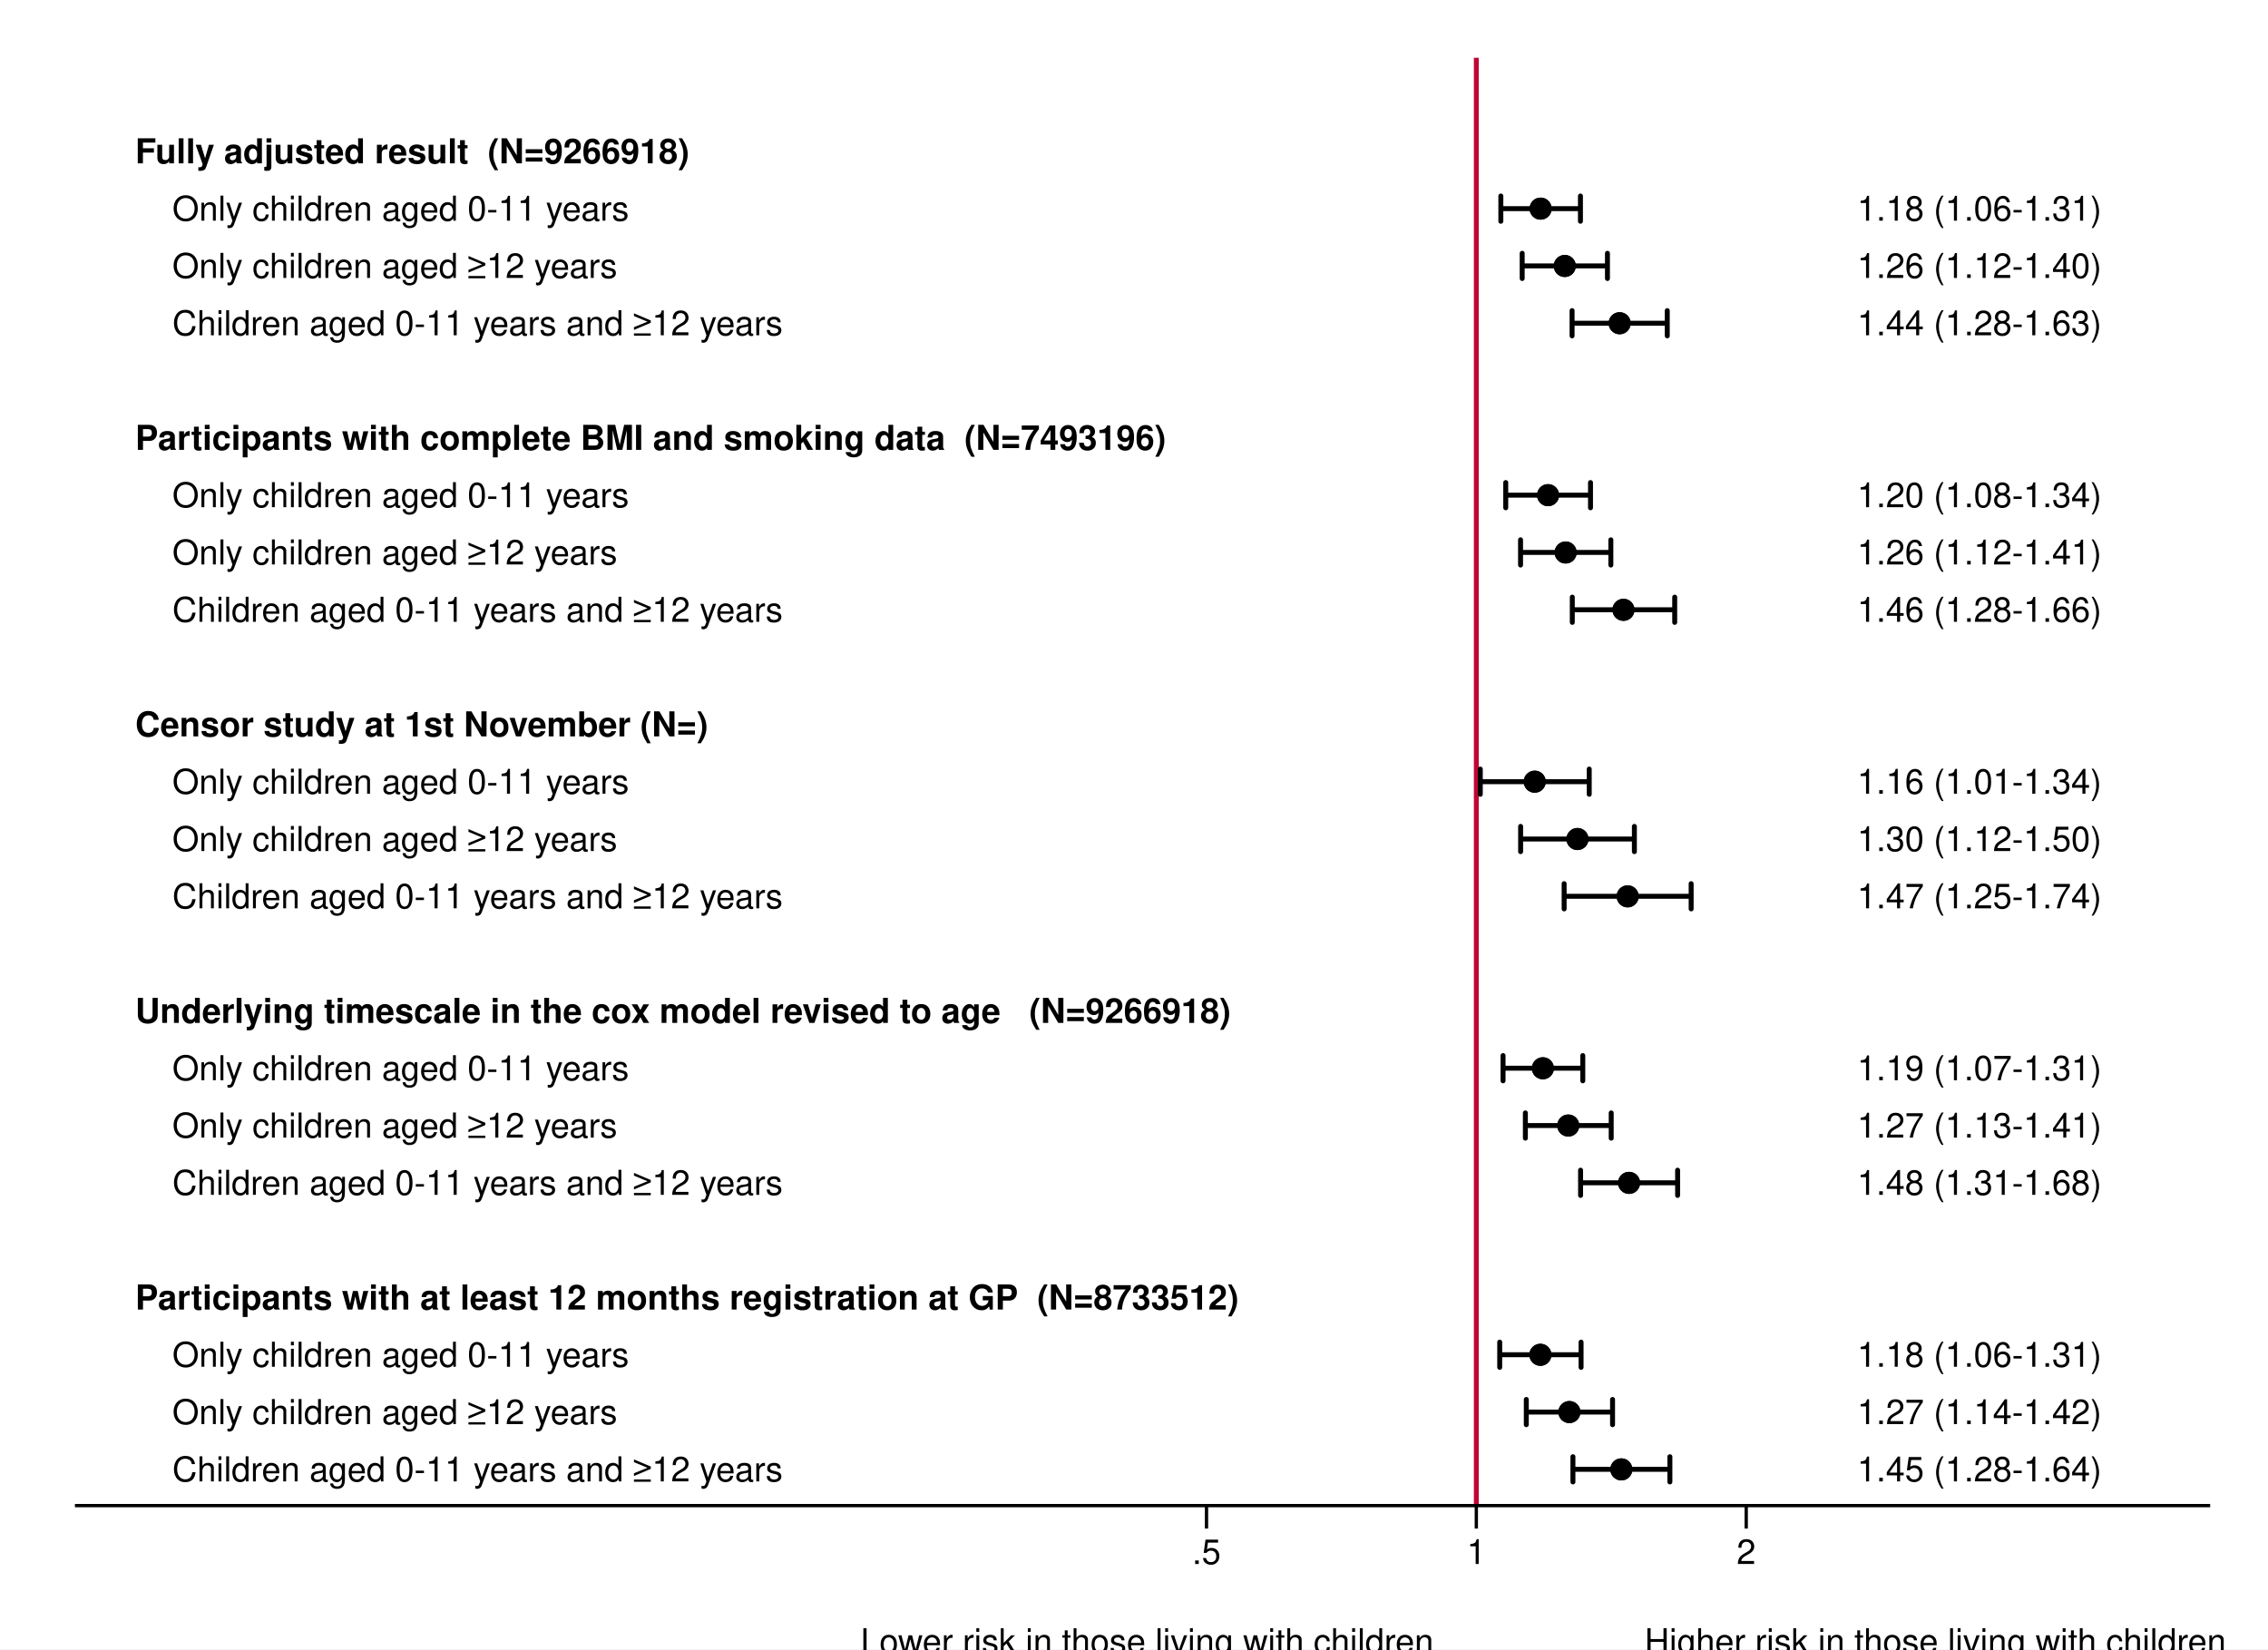
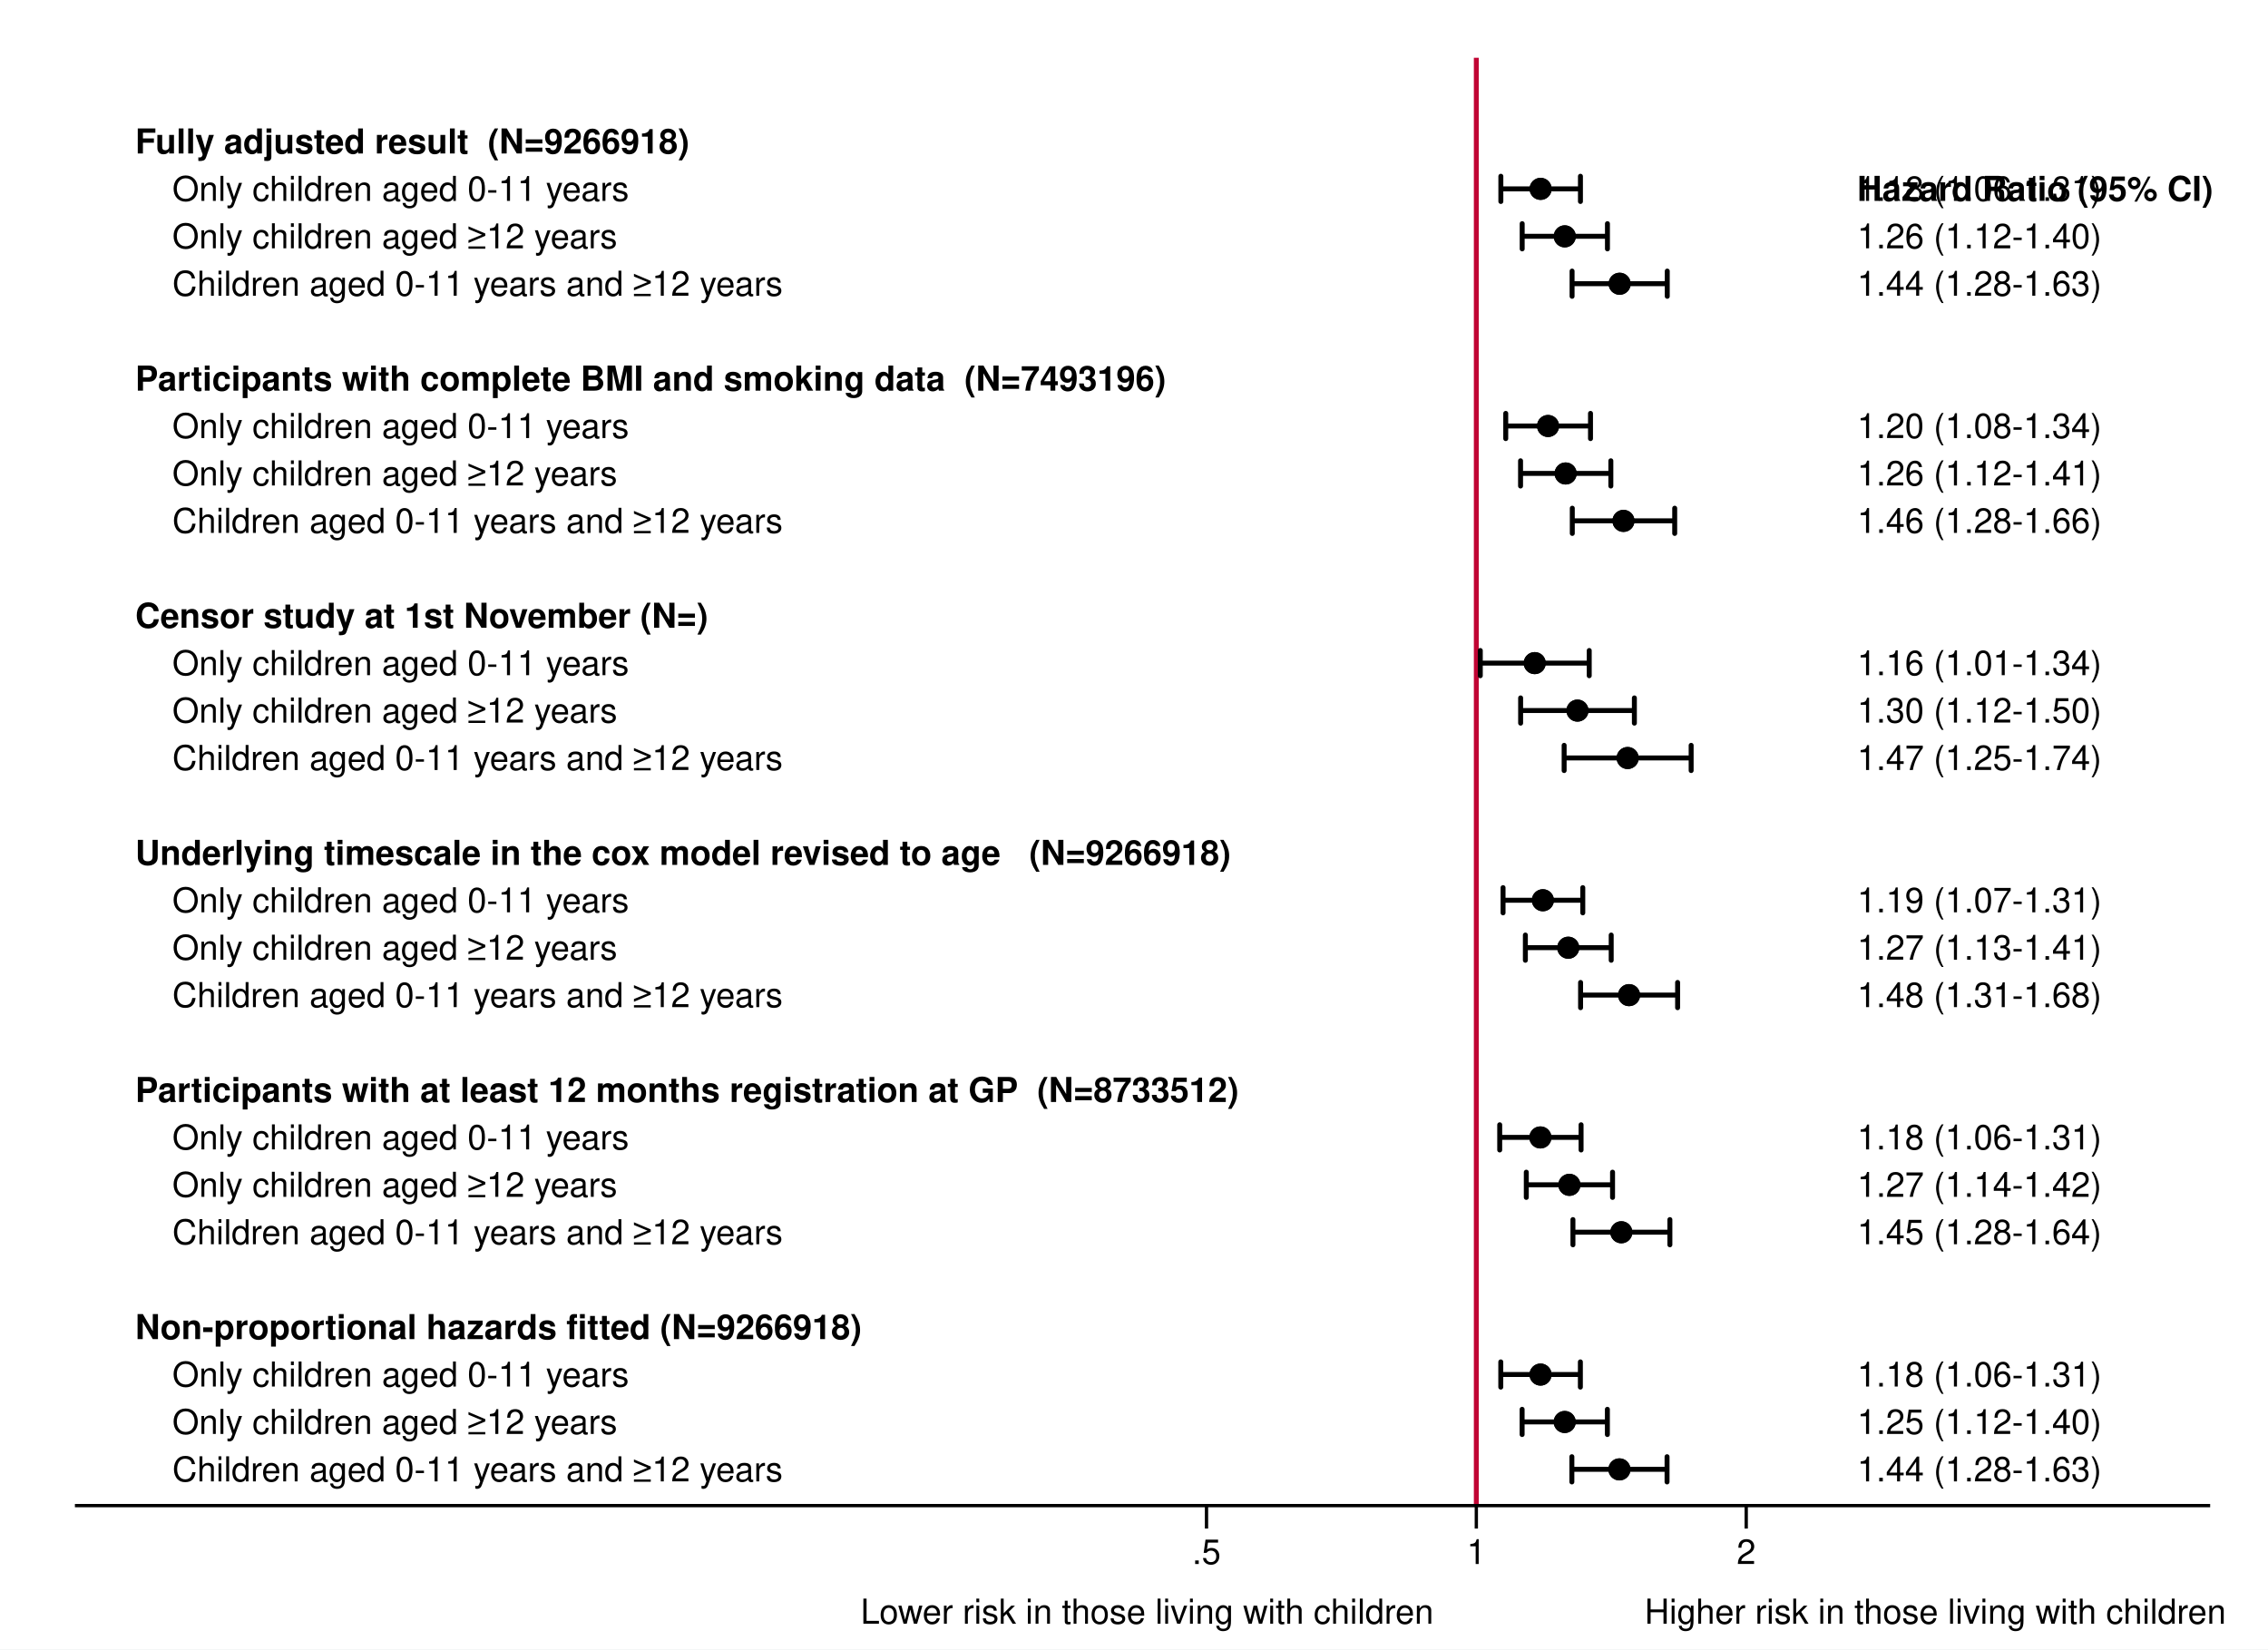
<svg xmlns="http://www.w3.org/2000/svg" version="1.1" width="5.50in" height="4.00in" viewBox="0 0 3960 2880">
  <rect x="0" y="0" width="3960" height="2880" style="fill:#EAF2F3;stroke:none" />
  <rect x="0.00" y="0.00" width="3959.88" height="2880.00" style="fill:#FFFFFF" />
  <rect x="2.88" y="2.88" width="3954.12" height="2874.24" style="fill:none;stroke:#FFFFFF;stroke-width:5.76" />
  <rect x="130.80" y="100.86" width="3728.22" height="2528.29" style="fill:#FFFFFF" />
  <rect x="133.68" y="103.74" width="3722.46" height="2522.53" style="fill:none;stroke:#FFFFFF;stroke-width:5.76" />
  <line x1="2577.71" y1="2629.15" x2="2577.71" y2="100.86" style="stroke:#C10534;stroke-width:8.64" />
-   <circle cx="2830.91" cy="2565.91" r="19.29" style="fill:#000000" />
-   <circle cx="2830.91" cy="2565.91" r="14.97" style="fill:none;stroke:#000000;stroke-width:8.64" />
-   <circle cx="2740.20" cy="2465.80" r="19.29" style="fill:#000000" />
-   <circle cx="2740.20" cy="2465.80" r="14.97" style="fill:none;stroke:#000000;stroke-width:8.64" />
-   <circle cx="2689.58" cy="2365.80" r="19.29" style="fill:#000000" />
-   <circle cx="2689.58" cy="2365.80" r="14.97" style="fill:none;stroke:#000000;stroke-width:8.64" />
-   <circle cx="2844.39" cy="2065.58" r="19.29" style="fill:#000000" />
-   <circle cx="2844.39" cy="2065.58" r="14.97" style="fill:none;stroke:#000000;stroke-width:8.64" />
-   <circle cx="2738.22" cy="1965.46" r="19.29" style="fill:#000000" />
-   <circle cx="2738.22" cy="1965.46" r="14.97" style="fill:none;stroke:#000000;stroke-width:8.64" />
-   <circle cx="2693.91" cy="1865.47" r="19.29" style="fill:#000000" />
-   <circle cx="2693.91" cy="1865.47" r="14.97" style="fill:none;stroke:#000000;stroke-width:8.64" />
-   <circle cx="2841.92" cy="1565.24" r="19.29" style="fill:#000000" />
-   <circle cx="2841.92" cy="1565.24" r="14.97" style="fill:none;stroke:#000000;stroke-width:8.64" />
-   <circle cx="2754.30" cy="1465.12" r="19.29" style="fill:#000000" />
-   <circle cx="2754.30" cy="1465.12" r="14.97" style="fill:none;stroke:#000000;stroke-width:8.64" />
-   <circle cx="2679.68" cy="1365.01" r="19.29" style="fill:#000000" />
-   <circle cx="2679.68" cy="1365.01" r="14.97" style="fill:none;stroke:#000000;stroke-width:8.64" />
-   <circle cx="2834.62" cy="1064.90" r="19.29" style="fill:#000000" />
-   <circle cx="2834.62" cy="1064.90" r="14.97" style="fill:none;stroke:#000000;stroke-width:8.64" />
-   <circle cx="2733.64" cy="964.79" r="19.29" style="fill:#000000" />
-   <circle cx="2733.64" cy="964.79" r="14.97" style="fill:none;stroke:#000000;stroke-width:8.64" />
-   <circle cx="2702.95" cy="864.67" r="19.29" style="fill:#000000" />
-   <circle cx="2702.95" cy="864.67" r="14.97" style="fill:none;stroke:#000000;stroke-width:8.64" />
-   <circle cx="2827.93" cy="564.44" r="19.29" style="fill:#000000" />
-   <circle cx="2827.93" cy="564.44" r="14.97" style="fill:none;stroke:#000000;stroke-width:8.64" />
-   <circle cx="2732.15" cy="464.45" r="19.29" style="fill:#000000" />
-   <circle cx="2732.15" cy="464.45" r="14.97" style="fill:none;stroke:#000000;stroke-width:8.64" />
-   <circle cx="2689.95" cy="364.33" r="19.29" style="fill:#000000" />
-   <circle cx="2689.95" cy="364.33" r="14.97" style="fill:none;stroke:#000000;stroke-width:8.64" />
-   <line x1="2746.38" y1="2565.79" x2="2915.67" y2="2565.79" style="stroke:#000000;stroke-width:8.64" />
-   <line x1="2915.67" y1="2587.82" x2="2915.67" y2="2543.76" stroke-linecap="round" style="stroke:#000000;stroke-width:8.64" />
-   <line x1="2746.38" y1="2587.82" x2="2746.38" y2="2543.76" stroke-linecap="round" style="stroke:#000000;stroke-width:8.64" />
-   <line x1="2664.96" y1="2465.80" x2="2815.56" y2="2465.80" style="stroke:#000000;stroke-width:8.64" />
-   <line x1="2815.56" y1="2487.82" x2="2815.56" y2="2443.77" stroke-linecap="round" style="stroke:#000000;stroke-width:8.64" />
-   <line x1="2664.96" y1="2487.82" x2="2664.96" y2="2443.77" stroke-linecap="round" style="stroke:#000000;stroke-width:8.64" />
-   <line x1="2618.55" y1="2365.68" x2="2760.61" y2="2365.68" style="stroke:#000000;stroke-width:8.64" />
-   <line x1="2760.61" y1="2387.71" x2="2760.61" y2="2343.65" stroke-linecap="round" style="stroke:#000000;stroke-width:8.64" />
-   <line x1="2618.55" y1="2387.71" x2="2618.55" y2="2343.65" stroke-linecap="round" style="stroke:#000000;stroke-width:8.64" />
-   <line x1="2759.75" y1="2065.45" x2="2929.16" y2="2065.45" style="stroke:#000000;stroke-width:8.64" />
-   <line x1="2929.16" y1="2087.48" x2="2929.16" y2="2043.42" stroke-linecap="round" style="stroke:#000000;stroke-width:8.64" />
-   <line x1="2759.75" y1="2087.48" x2="2759.75" y2="2043.42" stroke-linecap="round" style="stroke:#000000;stroke-width:8.64" />
-   <line x1="2663.35" y1="1965.46" x2="2813.21" y2="1965.46" style="stroke:#000000;stroke-width:8.64" />
-   <line x1="2813.21" y1="1987.49" x2="2813.21" y2="1943.43" stroke-linecap="round" style="stroke:#000000;stroke-width:8.64" />
-   <line x1="2663.35" y1="1987.49" x2="2663.35" y2="1943.43" stroke-linecap="round" style="stroke:#000000;stroke-width:8.64" />
-   <line x1="2624.37" y1="1865.34" x2="2763.59" y2="1865.34" style="stroke:#000000;stroke-width:8.64" />
-   <line x1="2763.59" y1="1887.37" x2="2763.59" y2="1843.31" stroke-linecap="round" style="stroke:#000000;stroke-width:8.64" />
-   <line x1="2624.37" y1="1887.37" x2="2624.37" y2="1843.31" stroke-linecap="round" style="stroke:#000000;stroke-width:8.64" />
-   <line x1="2731.04" y1="1565.12" x2="2952.80" y2="1565.12" style="stroke:#000000;stroke-width:8.64" />
-   <line x1="2952.80" y1="1587.14" x2="2952.80" y2="1543.09" stroke-linecap="round" style="stroke:#000000;stroke-width:8.64" />
-   <line x1="2731.04" y1="1587.14" x2="2731.04" y2="1543.09" stroke-linecap="round" style="stroke:#000000;stroke-width:8.64" />
-   <line x1="2655.06" y1="1465.12" x2="2853.68" y2="1465.12" style="stroke:#000000;stroke-width:8.64" />
-   <line x1="2853.68" y1="1487.15" x2="2853.68" y2="1443.09" stroke-linecap="round" style="stroke:#000000;stroke-width:8.64" />
-   <line x1="2655.06" y1="1487.15" x2="2655.06" y2="1443.09" stroke-linecap="round" style="stroke:#000000;stroke-width:8.64" />
-   <line x1="2584.64" y1="1365.01" x2="2774.85" y2="1365.01" style="stroke:#000000;stroke-width:8.64" />
-   <line x1="2774.85" y1="1387.03" x2="2774.85" y2="1342.98" stroke-linecap="round" style="stroke:#000000;stroke-width:8.64" />
-   <line x1="2584.64" y1="1387.03" x2="2584.64" y2="1342.98" stroke-linecap="round" style="stroke:#000000;stroke-width:8.64" />
-   <line x1="2745.27" y1="1064.78" x2="2924.09" y2="1064.78" style="stroke:#000000;stroke-width:8.64" />
-   <line x1="2924.09" y1="1086.81" x2="2924.09" y2="1042.75" stroke-linecap="round" style="stroke:#000000;stroke-width:8.64" />
-   <line x1="2745.27" y1="1086.81" x2="2745.27" y2="1042.75" stroke-linecap="round" style="stroke:#000000;stroke-width:8.64" />
-   <line x1="2654.93" y1="964.66" x2="2812.59" y2="964.66" style="stroke:#000000;stroke-width:8.64" />
-   <line x1="2812.59" y1="986.69" x2="2812.59" y2="942.63" stroke-linecap="round" style="stroke:#000000;stroke-width:8.64" />
-   <line x1="2654.93" y1="986.69" x2="2654.93" y2="942.63" stroke-linecap="round" style="stroke:#000000;stroke-width:8.64" />
-   <line x1="2629.07" y1="864.67" x2="2777.07" y2="864.67" style="stroke:#000000;stroke-width:8.64" />
-   <line x1="2777.07" y1="886.70" x2="2777.07" y2="842.64" stroke-linecap="round" style="stroke:#000000;stroke-width:8.64" />
-   <line x1="2629.07" y1="886.70" x2="2629.07" y2="842.64" stroke-linecap="round" style="stroke:#000000;stroke-width:8.64" />
-   <line x1="2744.90" y1="564.44" x2="2911.09" y2="564.44" style="stroke:#000000;stroke-width:8.64" />
-   <line x1="2911.09" y1="586.47" x2="2911.09" y2="542.41" stroke-linecap="round" style="stroke:#000000;stroke-width:8.64" />
-   <line x1="2744.90" y1="586.47" x2="2744.90" y2="542.41" stroke-linecap="round" style="stroke:#000000;stroke-width:8.64" />
-   <line x1="2657.78" y1="464.32" x2="2806.65" y2="464.32" style="stroke:#000000;stroke-width:8.64" />
-   <line x1="2806.65" y1="486.35" x2="2806.65" y2="442.30" stroke-linecap="round" style="stroke:#000000;stroke-width:8.64" />
-   <line x1="2657.78" y1="486.35" x2="2657.78" y2="442.30" stroke-linecap="round" style="stroke:#000000;stroke-width:8.64" />
-   <line x1="2620.53" y1="364.33" x2="2759.50" y2="364.33" style="stroke:#000000;stroke-width:8.64" />
-   <line x1="2759.50" y1="386.36" x2="2759.50" y2="342.30" stroke-linecap="round" style="stroke:#000000;stroke-width:8.64" />
-   <line x1="2620.53" y1="386.36" x2="2620.53" y2="342.30" stroke-linecap="round" style="stroke:#000000;stroke-width:8.64" />
+   <circle cx="2827.56" cy="2565.91" r="19.29" style="fill:#000000" />
+   <circle cx="2827.56" cy="2565.91" r="14.97" style="fill:none;stroke:#000000;stroke-width:8.64" />
+   <circle cx="2732.03" cy="2483.12" r="19.29" style="fill:#000000" />
+   <circle cx="2732.03" cy="2483.12" r="14.97" style="fill:none;stroke:#000000;stroke-width:8.64" />
+   <circle cx="2689.83" cy="2400.33" r="19.29" style="fill:#000000" />
+   <circle cx="2689.83" cy="2400.33" r="14.97" style="fill:none;stroke:#000000;stroke-width:8.64" />
+   <circle cx="2830.91" cy="2151.83" r="19.29" style="fill:#000000" />
+   <circle cx="2830.91" cy="2151.83" r="14.97" style="fill:none;stroke:#000000;stroke-width:8.64" />
+   <circle cx="2740.20" cy="2069.04" r="19.29" style="fill:#000000" />
+   <circle cx="2740.20" cy="2069.04" r="14.97" style="fill:none;stroke:#000000;stroke-width:8.64" />
+   <circle cx="2689.58" cy="1986.25" r="19.29" style="fill:#000000" />
+   <circle cx="2689.58" cy="1986.25" r="14.97" style="fill:none;stroke:#000000;stroke-width:8.64" />
+   <circle cx="2844.39" cy="1737.75" r="19.29" style="fill:#000000" />
+   <circle cx="2844.39" cy="1737.75" r="14.97" style="fill:none;stroke:#000000;stroke-width:8.64" />
+   <circle cx="2738.22" cy="1654.96" r="19.29" style="fill:#000000" />
+   <circle cx="2738.22" cy="1654.96" r="14.97" style="fill:none;stroke:#000000;stroke-width:8.64" />
+   <circle cx="2693.91" cy="1572.05" r="19.29" style="fill:#000000" />
+   <circle cx="2693.91" cy="1572.05" r="14.97" style="fill:none;stroke:#000000;stroke-width:8.64" />
+   <circle cx="2841.92" cy="1323.67" r="19.29" style="fill:#000000" />
+   <circle cx="2841.92" cy="1323.67" r="14.97" style="fill:none;stroke:#000000;stroke-width:8.64" />
+   <circle cx="2754.30" cy="1240.88" r="19.29" style="fill:#000000" />
+   <circle cx="2754.30" cy="1240.88" r="14.97" style="fill:none;stroke:#000000;stroke-width:8.64" />
+   <circle cx="2679.68" cy="1157.96" r="19.29" style="fill:#000000" />
+   <circle cx="2679.68" cy="1157.96" r="14.97" style="fill:none;stroke:#000000;stroke-width:8.64" />
+   <circle cx="2834.62" cy="909.59" r="19.29" style="fill:#000000" />
+   <circle cx="2834.62" cy="909.59" r="14.97" style="fill:none;stroke:#000000;stroke-width:8.64" />
+   <circle cx="2733.64" cy="826.80" r="19.29" style="fill:#000000" />
+   <circle cx="2733.64" cy="826.80" r="14.97" style="fill:none;stroke:#000000;stroke-width:8.64" />
+   <circle cx="2702.95" cy="743.88" r="19.29" style="fill:#000000" />
+   <circle cx="2702.95" cy="743.88" r="14.97" style="fill:none;stroke:#000000;stroke-width:8.64" />
+   <circle cx="2827.93" cy="495.51" r="19.29" style="fill:#000000" />
+   <circle cx="2827.93" cy="495.51" r="14.97" style="fill:none;stroke:#000000;stroke-width:8.64" />
+   <circle cx="2732.15" cy="412.72" r="19.29" style="fill:#000000" />
+   <circle cx="2732.15" cy="412.72" r="14.97" style="fill:none;stroke:#000000;stroke-width:8.64" />
+   <circle cx="2689.95" cy="329.80" r="19.29" style="fill:#000000" />
+   <circle cx="2689.95" cy="329.80" r="14.97" style="fill:none;stroke:#000000;stroke-width:8.64" />
+   <line x1="2744.53" y1="2565.79" x2="2910.72" y2="2565.79" style="stroke:#000000;stroke-width:8.64" />
+   <line x1="2910.72" y1="2587.82" x2="2910.72" y2="2543.76" stroke-linecap="round" style="stroke:#000000;stroke-width:8.64" />
+   <line x1="2744.53" y1="2587.82" x2="2744.53" y2="2543.76" stroke-linecap="round" style="stroke:#000000;stroke-width:8.64" />
+   <line x1="2657.66" y1="2483.00" x2="2806.53" y2="2483.00" style="stroke:#000000;stroke-width:8.64" />
+   <line x1="2806.53" y1="2505.03" x2="2806.53" y2="2460.97" stroke-linecap="round" style="stroke:#000000;stroke-width:8.64" />
+   <line x1="2657.66" y1="2505.03" x2="2657.66" y2="2460.97" stroke-linecap="round" style="stroke:#000000;stroke-width:8.64" />
+   <line x1="2620.41" y1="2400.21" x2="2759.38" y2="2400.21" style="stroke:#000000;stroke-width:8.64" />
+   <line x1="2759.38" y1="2422.23" x2="2759.38" y2="2378.18" stroke-linecap="round" style="stroke:#000000;stroke-width:8.64" />
+   <line x1="2620.41" y1="2422.23" x2="2620.41" y2="2378.18" stroke-linecap="round" style="stroke:#000000;stroke-width:8.64" />
+   <line x1="2746.38" y1="2151.71" x2="2915.67" y2="2151.71" style="stroke:#000000;stroke-width:8.64" />
+   <line x1="2915.67" y1="2173.74" x2="2915.67" y2="2129.68" stroke-linecap="round" style="stroke:#000000;stroke-width:8.64" />
+   <line x1="2746.38" y1="2173.74" x2="2746.38" y2="2129.68" stroke-linecap="round" style="stroke:#000000;stroke-width:8.64" />
+   <line x1="2664.96" y1="2068.92" x2="2815.56" y2="2068.92" style="stroke:#000000;stroke-width:8.64" />
+   <line x1="2815.56" y1="2090.95" x2="2815.56" y2="2046.89" stroke-linecap="round" style="stroke:#000000;stroke-width:8.64" />
+   <line x1="2664.96" y1="2090.95" x2="2664.96" y2="2046.89" stroke-linecap="round" style="stroke:#000000;stroke-width:8.64" />
+   <line x1="2618.55" y1="1986.13" x2="2760.61" y2="1986.13" style="stroke:#000000;stroke-width:8.64" />
+   <line x1="2760.61" y1="2008.15" x2="2760.61" y2="1964.10" stroke-linecap="round" style="stroke:#000000;stroke-width:8.64" />
+   <line x1="2618.55" y1="2008.15" x2="2618.55" y2="1964.10" stroke-linecap="round" style="stroke:#000000;stroke-width:8.64" />
+   <line x1="2759.75" y1="1737.63" x2="2929.16" y2="1737.63" style="stroke:#000000;stroke-width:8.64" />
+   <line x1="2929.16" y1="1759.66" x2="2929.16" y2="1715.60" stroke-linecap="round" style="stroke:#000000;stroke-width:8.64" />
+   <line x1="2759.75" y1="1759.66" x2="2759.75" y2="1715.60" stroke-linecap="round" style="stroke:#000000;stroke-width:8.64" />
+   <line x1="2663.35" y1="1654.84" x2="2813.21" y2="1654.84" style="stroke:#000000;stroke-width:8.64" />
+   <line x1="2813.21" y1="1676.86" x2="2813.21" y2="1632.81" stroke-linecap="round" style="stroke:#000000;stroke-width:8.64" />
+   <line x1="2663.35" y1="1676.86" x2="2663.35" y2="1632.81" stroke-linecap="round" style="stroke:#000000;stroke-width:8.64" />
+   <line x1="2624.37" y1="1572.05" x2="2763.59" y2="1572.05" style="stroke:#000000;stroke-width:8.64" />
+   <line x1="2763.59" y1="1594.07" x2="2763.59" y2="1550.02" stroke-linecap="round" style="stroke:#000000;stroke-width:8.64" />
+   <line x1="2624.37" y1="1594.07" x2="2624.37" y2="1550.02" stroke-linecap="round" style="stroke:#000000;stroke-width:8.64" />
+   <line x1="2731.04" y1="1323.55" x2="2952.80" y2="1323.55" style="stroke:#000000;stroke-width:8.64" />
+   <line x1="2952.80" y1="1345.58" x2="2952.80" y2="1301.52" stroke-linecap="round" style="stroke:#000000;stroke-width:8.64" />
+   <line x1="2731.04" y1="1345.58" x2="2731.04" y2="1301.52" stroke-linecap="round" style="stroke:#000000;stroke-width:8.64" />
+   <line x1="2655.06" y1="1240.76" x2="2853.68" y2="1240.76" style="stroke:#000000;stroke-width:8.64" />
+   <line x1="2853.68" y1="1262.78" x2="2853.68" y2="1218.73" stroke-linecap="round" style="stroke:#000000;stroke-width:8.64" />
+   <line x1="2655.06" y1="1262.78" x2="2655.06" y2="1218.73" stroke-linecap="round" style="stroke:#000000;stroke-width:8.64" />
+   <line x1="2584.64" y1="1157.96" x2="2774.85" y2="1157.96" style="stroke:#000000;stroke-width:8.64" />
+   <line x1="2774.85" y1="1179.99" x2="2774.85" y2="1135.94" stroke-linecap="round" style="stroke:#000000;stroke-width:8.64" />
+   <line x1="2584.64" y1="1179.99" x2="2584.64" y2="1135.94" stroke-linecap="round" style="stroke:#000000;stroke-width:8.64" />
+   <line x1="2745.27" y1="909.47" x2="2924.09" y2="909.47" style="stroke:#000000;stroke-width:8.64" />
+   <line x1="2924.09" y1="931.50" x2="2924.09" y2="887.44" stroke-linecap="round" style="stroke:#000000;stroke-width:8.64" />
+   <line x1="2745.27" y1="931.50" x2="2745.27" y2="887.44" stroke-linecap="round" style="stroke:#000000;stroke-width:8.64" />
+   <line x1="2654.93" y1="826.68" x2="2812.59" y2="826.68" style="stroke:#000000;stroke-width:8.64" />
+   <line x1="2812.59" y1="848.70" x2="2812.59" y2="804.65" stroke-linecap="round" style="stroke:#000000;stroke-width:8.64" />
+   <line x1="2654.93" y1="848.70" x2="2654.93" y2="804.65" stroke-linecap="round" style="stroke:#000000;stroke-width:8.64" />
+   <line x1="2629.07" y1="743.88" x2="2777.07" y2="743.88" style="stroke:#000000;stroke-width:8.64" />
+   <line x1="2777.07" y1="765.91" x2="2777.07" y2="721.86" stroke-linecap="round" style="stroke:#000000;stroke-width:8.64" />
+   <line x1="2629.07" y1="765.91" x2="2629.07" y2="721.86" stroke-linecap="round" style="stroke:#000000;stroke-width:8.64" />
+   <line x1="2744.90" y1="495.39" x2="2911.09" y2="495.39" style="stroke:#000000;stroke-width:8.64" />
+   <line x1="2911.09" y1="517.41" x2="2911.09" y2="473.36" stroke-linecap="round" style="stroke:#000000;stroke-width:8.64" />
+   <line x1="2744.90" y1="517.41" x2="2744.90" y2="473.36" stroke-linecap="round" style="stroke:#000000;stroke-width:8.64" />
+   <line x1="2657.78" y1="412.60" x2="2806.65" y2="412.60" style="stroke:#000000;stroke-width:8.64" />
+   <line x1="2806.65" y1="434.62" x2="2806.65" y2="390.57" stroke-linecap="round" style="stroke:#000000;stroke-width:8.64" />
+   <line x1="2657.78" y1="434.62" x2="2657.78" y2="390.57" stroke-linecap="round" style="stroke:#000000;stroke-width:8.64" />
+   <line x1="2620.53" y1="329.80" x2="2759.50" y2="329.80" style="stroke:#000000;stroke-width:8.64" />
+   <line x1="2759.50" y1="351.83" x2="2759.50" y2="307.78" stroke-linecap="round" style="stroke:#000000;stroke-width:8.64" />
+   <line x1="2620.53" y1="351.83" x2="2620.53" y2="307.78" stroke-linecap="round" style="stroke:#000000;stroke-width:8.64" />
  <text x="236.12" y="2586.83" style="font-family:'Helvetica';font-size:60.02px;fill:#000000" />
-   <text x="236.12" y="2486.83" style="font-family:'Helvetica';font-size:60.02px;fill:#000000" />
-   <text x="236.12" y="2386.72" style="font-family:'Helvetica';font-size:60.02px;fill:#000000" />
-   <text x="236.12" y="2286.72" style="font-family:'Helvetica';font-weight:bold;font-size:60.02px;fill:#000000">Participants with at least 12 months registration at GP  (N=8733512)</text>
-   <text x="236.12" y="2186.61" style="font-family:'Helvetica';font-size:60.02px;fill:#000000" />
-   <text x="236.12" y="2086.49" style="font-family:'Helvetica';font-size:60.02px;fill:#000000" />
-   <text x="236.12" y="1986.50" style="font-family:'Helvetica';font-size:60.02px;fill:#000000" />
-   <text x="236.12" y="1886.38" style="font-family:'Helvetica';font-size:60.02px;fill:#000000" />
-   <text x="236.12" y="1786.26" style="font-family:'Helvetica';font-weight:bold;font-size:60.02px;fill:#000000">Underlying timescale in the cox model revised to age   (N=9266918)</text>
-   <text x="236.12" y="1686.27" style="font-family:'Helvetica';font-size:60.02px;fill:#000000" />
-   <text x="236.12" y="1586.15" style="font-family:'Helvetica';font-size:60.02px;fill:#000000" />
-   <text x="236.12" y="1486.16" style="font-family:'Helvetica';font-size:60.02px;fill:#000000" />
-   <text x="236.12" y="1386.04" style="font-family:'Helvetica';font-size:60.02px;fill:#000000" />
-   <text x="236.12" y="1285.93" style="font-family:'Helvetica';font-weight:bold;font-size:60.02px;fill:#000000">Censor study at 1st November (N=)</text>
-   <text x="236.12" y="1185.93" style="font-family:'Helvetica';font-size:60.02px;fill:#000000" />
-   <text x="236.12" y="1085.82" style="font-family:'Helvetica';font-size:60.02px;fill:#000000" />
-   <text x="236.12" y="985.70" style="font-family:'Helvetica';font-size:60.02px;fill:#000000" />
-   <text x="236.12" y="885.71" style="font-family:'Helvetica';font-size:60.02px;fill:#000000" />
-   <text x="236.12" y="785.59" style="font-family:'Helvetica';font-weight:bold;font-size:60.02px;fill:#000000">Participants with complete BMI and smoking data  (N=7493196)</text>
-   <text x="236.12" y="685.60" style="font-family:'Helvetica';font-size:60.02px;fill:#000000" />
-   <text x="236.12" y="585.48" style="font-family:'Helvetica';font-size:60.02px;fill:#000000" />
-   <text x="236.12" y="485.36" style="font-family:'Helvetica';font-size:60.02px;fill:#000000" />
-   <text x="236.12" y="385.37" style="font-family:'Helvetica';font-size:60.02px;fill:#000000" />
-   <text x="236.12" y="285.25" style="font-family:'Helvetica';font-weight:bold;font-size:60.02px;fill:#000000">Fully adjusted result  (N=9266918)</text>
+   <text x="236.12" y="2504.04" style="font-family:'Helvetica';font-size:60.02px;fill:#000000" />
+   <text x="236.12" y="2421.24" style="font-family:'Helvetica';font-size:60.02px;fill:#000000" />
+   <text x="236.12" y="2338.45" style="font-family:'Helvetica';font-weight:bold;font-size:60.02px;fill:#000000">Non-proportional hazards fitted (N=9266918)</text>
+   <text x="236.12" y="2255.66" style="font-family:'Helvetica';font-size:60.02px;fill:#000000" />
+   <text x="236.12" y="2172.75" style="font-family:'Helvetica';font-size:60.02px;fill:#000000" />
+   <text x="236.12" y="2089.96" style="font-family:'Helvetica';font-size:60.02px;fill:#000000" />
+   <text x="236.12" y="2007.16" style="font-family:'Helvetica';font-size:60.02px;fill:#000000" />
+   <text x="236.12" y="1924.37" style="font-family:'Helvetica';font-weight:bold;font-size:60.02px;fill:#000000">Participants with at least 12 months registration at GP  (N=8733512)</text>
+   <text x="236.12" y="1841.58" style="font-family:'Helvetica';font-size:60.02px;fill:#000000" />
+   <text x="236.12" y="1758.67" style="font-family:'Helvetica';font-size:60.02px;fill:#000000" />
+   <text x="236.12" y="1675.87" style="font-family:'Helvetica';font-size:60.02px;fill:#000000" />
+   <text x="236.12" y="1593.08" style="font-family:'Helvetica';font-size:60.02px;fill:#000000" />
+   <text x="236.12" y="1510.29" style="font-family:'Helvetica';font-weight:bold;font-size:60.02px;fill:#000000">Underlying timescale in the cox model revised to age   (N=9266918)</text>
+   <text x="236.12" y="1427.50" style="font-family:'Helvetica';font-size:60.02px;fill:#000000" />
+   <text x="236.12" y="1344.59" style="font-family:'Helvetica';font-size:60.02px;fill:#000000" />
+   <text x="236.12" y="1261.79" style="font-family:'Helvetica';font-size:60.02px;fill:#000000" />
+   <text x="236.12" y="1179.00" style="font-family:'Helvetica';font-size:60.02px;fill:#000000" />
+   <text x="236.12" y="1096.21" style="font-family:'Helvetica';font-weight:bold;font-size:60.02px;fill:#000000">Censor study at 1st November (N=)</text>
+   <text x="236.12" y="1013.42" style="font-family:'Helvetica';font-size:60.02px;fill:#000000" />
+   <text x="236.12" y="930.51" style="font-family:'Helvetica';font-size:60.02px;fill:#000000" />
+   <text x="236.12" y="847.71" style="font-family:'Helvetica';font-size:60.02px;fill:#000000" />
+   <text x="236.12" y="764.92" style="font-family:'Helvetica';font-size:60.02px;fill:#000000" />
+   <text x="236.12" y="682.13" style="font-family:'Helvetica';font-weight:bold;font-size:60.02px;fill:#000000">Participants with complete BMI and smoking data  (N=7493196)</text>
+   <text x="236.12" y="599.34" style="font-family:'Helvetica';font-size:60.02px;fill:#000000" />
+   <text x="236.12" y="516.42" style="font-family:'Helvetica';font-size:60.02px;fill:#000000" />
+   <text x="236.12" y="433.63" style="font-family:'Helvetica';font-size:60.02px;fill:#000000" />
+   <text x="236.12" y="350.84" style="font-family:'Helvetica';font-size:60.02px;fill:#000000" />
+   <text x="236.12" y="268.05" style="font-family:'Helvetica';font-weight:bold;font-size:60.02px;fill:#000000">Fully adjusted result  (N=9266918)</text>
  <text x="236.12" y="185.26" style="font-family:'Helvetica';font-size:60.02px;fill:#000000" />
  <text x="300.84" y="2586.83" style="font-family:'Helvetica';font-size:60.02px;fill:#000000">Children aged 0-11 years and ≥12 years</text>
-   <text x="300.84" y="2486.83" style="font-family:'Helvetica';font-size:60.02px;fill:#000000">Only children aged ≥12 years</text>
-   <text x="300.84" y="2386.72" style="font-family:'Helvetica';font-size:60.02px;fill:#000000">Only children aged 0-11 years</text>
-   <text x="300.84" y="2086.49" style="font-family:'Helvetica';font-size:60.02px;fill:#000000">Children aged 0-11 years and ≥12 years</text>
-   <text x="300.84" y="1986.50" style="font-family:'Helvetica';font-size:60.02px;fill:#000000">Only children aged ≥12 years</text>
-   <text x="300.84" y="1886.38" style="font-family:'Helvetica';font-size:60.02px;fill:#000000">Only children aged 0-11 years</text>
-   <text x="300.84" y="1586.15" style="font-family:'Helvetica';font-size:60.02px;fill:#000000">Children aged 0-11 years and ≥12 years</text>
-   <text x="300.84" y="1486.16" style="font-family:'Helvetica';font-size:60.02px;fill:#000000">Only children aged ≥12 years</text>
-   <text x="300.84" y="1386.04" style="font-family:'Helvetica';font-size:60.02px;fill:#000000">Only children aged 0-11 years</text>
-   <text x="300.84" y="1085.82" style="font-family:'Helvetica';font-size:60.02px;fill:#000000">Children aged 0-11 years and ≥12 years</text>
-   <text x="300.84" y="985.70" style="font-family:'Helvetica';font-size:60.02px;fill:#000000">Only children aged ≥12 years</text>
-   <text x="300.84" y="885.71" style="font-family:'Helvetica';font-size:60.02px;fill:#000000">Only children aged 0-11 years</text>
-   <text x="300.84" y="585.48" style="font-family:'Helvetica';font-size:60.02px;fill:#000000">Children aged 0-11 years and ≥12 years</text>
-   <text x="300.84" y="485.36" style="font-family:'Helvetica';font-size:60.02px;fill:#000000">Only children aged ≥12 years</text>
-   <text x="300.84" y="385.37" style="font-family:'Helvetica';font-size:60.02px;fill:#000000">Only children aged 0-11 years</text>
-   <text x="3242.62" y="2586.83" style="font-family:'Helvetica';font-size:60.02px;fill:#000000">1.45 (1.28-1.64)</text>
-   <text x="3242.62" y="2486.83" style="font-family:'Helvetica';font-size:60.02px;fill:#000000">1.27 (1.14-1.42)</text>
-   <text x="3242.62" y="2386.72" style="font-family:'Helvetica';font-size:60.02px;fill:#000000">1.18 (1.06-1.31)</text>
-   <text x="3242.62" y="2086.49" style="font-family:'Helvetica';font-size:60.02px;fill:#000000">1.48 (1.31-1.68)</text>
-   <text x="3242.62" y="1986.50" style="font-family:'Helvetica';font-size:60.02px;fill:#000000">1.27 (1.13-1.41)</text>
-   <text x="3242.62" y="1886.38" style="font-family:'Helvetica';font-size:60.02px;fill:#000000">1.19 (1.07-1.31)</text>
-   <text x="3242.62" y="1586.15" style="font-family:'Helvetica';font-size:60.02px;fill:#000000">1.47 (1.25-1.74)</text>
-   <text x="3242.62" y="1486.16" style="font-family:'Helvetica';font-size:60.02px;fill:#000000">1.30 (1.12-1.50)</text>
-   <text x="3242.62" y="1386.04" style="font-family:'Helvetica';font-size:60.02px;fill:#000000">1.16 (1.01-1.34)</text>
-   <text x="3242.62" y="1085.82" style="font-family:'Helvetica';font-size:60.02px;fill:#000000">1.46 (1.28-1.66)</text>
-   <text x="3242.62" y="985.70" style="font-family:'Helvetica';font-size:60.02px;fill:#000000">1.26 (1.12-1.41)</text>
-   <text x="3242.62" y="885.71" style="font-family:'Helvetica';font-size:60.02px;fill:#000000">1.20 (1.08-1.34)</text>
-   <text x="3242.62" y="585.48" style="font-family:'Helvetica';font-size:60.02px;fill:#000000">1.44 (1.28-1.63)</text>
-   <text x="3242.62" y="485.36" style="font-family:'Helvetica';font-size:60.02px;fill:#000000">1.26 (1.12-1.40)</text>
-   <text x="3242.62" y="385.37" style="font-family:'Helvetica';font-size:60.02px;fill:#000000">1.18 (1.06-1.31)</text>
+   <text x="300.84" y="2504.04" style="font-family:'Helvetica';font-size:60.02px;fill:#000000">Only children aged ≥12 years</text>
+   <text x="300.84" y="2421.24" style="font-family:'Helvetica';font-size:60.02px;fill:#000000">Only children aged 0-11 years</text>
+   <text x="300.84" y="2172.75" style="font-family:'Helvetica';font-size:60.02px;fill:#000000">Children aged 0-11 years and ≥12 years</text>
+   <text x="300.84" y="2089.96" style="font-family:'Helvetica';font-size:60.02px;fill:#000000">Only children aged ≥12 years</text>
+   <text x="300.84" y="2007.16" style="font-family:'Helvetica';font-size:60.02px;fill:#000000">Only children aged 0-11 years</text>
+   <text x="300.84" y="1758.67" style="font-family:'Helvetica';font-size:60.02px;fill:#000000">Children aged 0-11 years and ≥12 years</text>
+   <text x="300.84" y="1675.87" style="font-family:'Helvetica';font-size:60.02px;fill:#000000">Only children aged ≥12 years</text>
+   <text x="300.84" y="1593.08" style="font-family:'Helvetica';font-size:60.02px;fill:#000000">Only children aged 0-11 years</text>
+   <text x="300.84" y="1344.59" style="font-family:'Helvetica';font-size:60.02px;fill:#000000">Children aged 0-11 years and ≥12 years</text>
+   <text x="300.84" y="1261.79" style="font-family:'Helvetica';font-size:60.02px;fill:#000000">Only children aged ≥12 years</text>
+   <text x="300.84" y="1179.00" style="font-family:'Helvetica';font-size:60.02px;fill:#000000">Only children aged 0-11 years</text>
+   <text x="300.84" y="930.51" style="font-family:'Helvetica';font-size:60.02px;fill:#000000">Children aged 0-11 years and ≥12 years</text>
+   <text x="300.84" y="847.71" style="font-family:'Helvetica';font-size:60.02px;fill:#000000">Only children aged ≥12 years</text>
+   <text x="300.84" y="764.92" style="font-family:'Helvetica';font-size:60.02px;fill:#000000">Only children aged 0-11 years</text>
+   <text x="300.84" y="516.42" style="font-family:'Helvetica';font-size:60.02px;fill:#000000">Children aged 0-11 years and ≥12 years</text>
+   <text x="300.84" y="433.63" style="font-family:'Helvetica';font-size:60.02px;fill:#000000">Only children aged ≥12 years</text>
+   <text x="300.84" y="350.84" style="font-family:'Helvetica';font-size:60.02px;fill:#000000">Only children aged 0-11 years</text>
+   <text x="3242.62" y="2586.83" style="font-family:'Helvetica';font-size:60.02px;fill:#000000">1.44 (1.28-1.63)</text>
+   <text x="3242.62" y="2504.04" style="font-family:'Helvetica';font-size:60.02px;fill:#000000">1.25 (1.12-1.40)</text>
+   <text x="3242.62" y="2421.24" style="font-family:'Helvetica';font-size:60.02px;fill:#000000">1.18 (1.06-1.31)</text>
+   <text x="3242.62" y="2172.75" style="font-family:'Helvetica';font-size:60.02px;fill:#000000">1.45 (1.28-1.64)</text>
+   <text x="3242.62" y="2089.96" style="font-family:'Helvetica';font-size:60.02px;fill:#000000">1.27 (1.14-1.42)</text>
+   <text x="3242.62" y="2007.16" style="font-family:'Helvetica';font-size:60.02px;fill:#000000">1.18 (1.06-1.31)</text>
+   <text x="3242.62" y="1758.67" style="font-family:'Helvetica';font-size:60.02px;fill:#000000">1.48 (1.31-1.68)</text>
+   <text x="3242.62" y="1675.87" style="font-family:'Helvetica';font-size:60.02px;fill:#000000">1.27 (1.13-1.41)</text>
+   <text x="3242.62" y="1593.08" style="font-family:'Helvetica';font-size:60.02px;fill:#000000">1.19 (1.07-1.31)</text>
+   <text x="3242.62" y="1344.59" style="font-family:'Helvetica';font-size:60.02px;fill:#000000">1.47 (1.25-1.74)</text>
+   <text x="3242.62" y="1261.79" style="font-family:'Helvetica';font-size:60.02px;fill:#000000">1.30 (1.12-1.50)</text>
+   <text x="3242.62" y="1179.00" style="font-family:'Helvetica';font-size:60.02px;fill:#000000">1.16 (1.01-1.34)</text>
+   <text x="3242.62" y="930.51" style="font-family:'Helvetica';font-size:60.02px;fill:#000000">1.46 (1.28-1.66)</text>
+   <text x="3242.62" y="847.71" style="font-family:'Helvetica';font-size:60.02px;fill:#000000">1.26 (1.12-1.41)</text>
+   <text x="3242.62" y="764.92" style="font-family:'Helvetica';font-size:60.02px;fill:#000000">1.20 (1.08-1.34)</text>
+   <text x="3242.62" y="516.42" style="font-family:'Helvetica';font-size:60.02px;fill:#000000">1.44 (1.28-1.63)</text>
+   <text x="3242.62" y="433.63" style="font-family:'Helvetica';font-size:60.02px;fill:#000000">1.26 (1.12-1.40)</text>
+   <text x="3242.62" y="350.84" style="font-family:'Helvetica';font-size:60.02px;fill:#000000">1.18 (1.06-1.31)</text>
  <text x="3242.62" y="2586.83" style="font-family:'Helvetica';font-size:60.02px;fill:#000000" />
-   <text x="3242.62" y="2486.83" style="font-family:'Helvetica';font-size:60.02px;fill:#000000" />
-   <text x="3242.62" y="2386.72" style="font-family:'Helvetica';font-size:60.02px;fill:#000000" />
-   <text x="3242.62" y="2286.72" style="font-family:'Helvetica';font-size:60.02px;fill:#000000" />
-   <text x="3242.62" y="2186.61" style="font-family:'Helvetica';font-size:60.02px;fill:#000000" />
-   <text x="3242.62" y="2086.49" style="font-family:'Helvetica';font-size:60.02px;fill:#000000" />
-   <text x="3242.62" y="1986.50" style="font-family:'Helvetica';font-size:60.02px;fill:#000000" />
-   <text x="3242.62" y="1886.38" style="font-family:'Helvetica';font-size:60.02px;fill:#000000" />
-   <text x="3242.62" y="1786.26" style="font-family:'Helvetica';font-size:60.02px;fill:#000000" />
-   <text x="3242.62" y="1686.27" style="font-family:'Helvetica';font-size:60.02px;fill:#000000" />
-   <text x="3242.62" y="1586.15" style="font-family:'Helvetica';font-size:60.02px;fill:#000000" />
-   <text x="3242.62" y="1486.16" style="font-family:'Helvetica';font-size:60.02px;fill:#000000" />
-   <text x="3242.62" y="1386.04" style="font-family:'Helvetica';font-size:60.02px;fill:#000000" />
-   <text x="3242.62" y="1285.93" style="font-family:'Helvetica';font-size:60.02px;fill:#000000" />
-   <text x="3242.62" y="1185.93" style="font-family:'Helvetica';font-size:60.02px;fill:#000000" />
-   <text x="3242.62" y="1085.82" style="font-family:'Helvetica';font-size:60.02px;fill:#000000" />
-   <text x="3242.62" y="985.70" style="font-family:'Helvetica';font-size:60.02px;fill:#000000" />
-   <text x="3242.62" y="885.71" style="font-family:'Helvetica';font-size:60.02px;fill:#000000" />
-   <text x="3242.62" y="785.59" style="font-family:'Helvetica';font-size:60.02px;fill:#000000" />
-   <text x="3242.62" y="685.60" style="font-family:'Helvetica';font-size:60.02px;fill:#000000" />
-   <text x="3242.62" y="585.48" style="font-family:'Helvetica';font-size:60.02px;fill:#000000" />
-   <text x="3242.62" y="485.36" style="font-family:'Helvetica';font-size:60.02px;fill:#000000" />
-   <text x="3242.62" y="385.37" style="font-family:'Helvetica';font-size:60.02px;fill:#000000" />
-   <text x="3242.62" y="285.25" style="font-family:'Helvetica';font-size:60.02px;fill:#000000" />
+   <text x="3242.62" y="2504.04" style="font-family:'Helvetica';font-size:60.02px;fill:#000000" />
+   <text x="3242.62" y="2421.24" style="font-family:'Helvetica';font-size:60.02px;fill:#000000" />
+   <text x="3242.62" y="2338.45" style="font-family:'Helvetica';font-size:60.02px;fill:#000000" />
+   <text x="3242.62" y="2255.66" style="font-family:'Helvetica';font-size:60.02px;fill:#000000" />
+   <text x="3242.62" y="2172.75" style="font-family:'Helvetica';font-size:60.02px;fill:#000000" />
+   <text x="3242.62" y="2089.96" style="font-family:'Helvetica';font-size:60.02px;fill:#000000" />
+   <text x="3242.62" y="2007.16" style="font-family:'Helvetica';font-size:60.02px;fill:#000000" />
+   <text x="3242.62" y="1924.37" style="font-family:'Helvetica';font-size:60.02px;fill:#000000" />
+   <text x="3242.62" y="1841.58" style="font-family:'Helvetica';font-size:60.02px;fill:#000000" />
+   <text x="3242.62" y="1758.67" style="font-family:'Helvetica';font-size:60.02px;fill:#000000" />
+   <text x="3242.62" y="1675.87" style="font-family:'Helvetica';font-size:60.02px;fill:#000000" />
+   <text x="3242.62" y="1593.08" style="font-family:'Helvetica';font-size:60.02px;fill:#000000" />
+   <text x="3242.62" y="1510.29" style="font-family:'Helvetica';font-size:60.02px;fill:#000000" />
+   <text x="3242.62" y="1427.50" style="font-family:'Helvetica';font-size:60.02px;fill:#000000" />
+   <text x="3242.62" y="1344.59" style="font-family:'Helvetica';font-size:60.02px;fill:#000000" />
+   <text x="3242.62" y="1261.79" style="font-family:'Helvetica';font-size:60.02px;fill:#000000" />
+   <text x="3242.62" y="1179.00" style="font-family:'Helvetica';font-size:60.02px;fill:#000000" />
+   <text x="3242.62" y="1096.21" style="font-family:'Helvetica';font-size:60.02px;fill:#000000" />
+   <text x="3242.62" y="1013.42" style="font-family:'Helvetica';font-size:60.02px;fill:#000000" />
+   <text x="3242.62" y="930.51" style="font-family:'Helvetica';font-size:60.02px;fill:#000000" />
+   <text x="3242.62" y="847.71" style="font-family:'Helvetica';font-size:60.02px;fill:#000000" />
+   <text x="3242.62" y="764.92" style="font-family:'Helvetica';font-size:60.02px;fill:#000000" />
+   <text x="3242.62" y="682.13" style="font-family:'Helvetica';font-size:60.02px;fill:#000000" />
+   <text x="3242.62" y="599.34" style="font-family:'Helvetica';font-size:60.02px;fill:#000000" />
+   <text x="3242.62" y="516.42" style="font-family:'Helvetica';font-size:60.02px;fill:#000000" />
+   <text x="3242.62" y="433.63" style="font-family:'Helvetica';font-size:60.02px;fill:#000000" />
+   <text x="3242.62" y="350.84" style="font-family:'Helvetica';font-weight:bold;font-size:60.02px;fill:#000000">Hazard Ratio (95% CI)</text>
+   <text x="3242.62" y="268.05" style="font-family:'Helvetica';font-size:60.02px;fill:#000000" />
  <text x="3242.62" y="185.26" style="font-family:'Helvetica';font-size:60.02px;fill:#000000" />
-   <text x="2002.89" y="2887.05" style="font-family:'Helvetica';font-size:60.02px;fill:#000000" text-anchor="middle">Lower risk in those living with children</text>
-   <text x="3379.12" y="2887.05" style="font-family:'Helvetica';font-size:60.02px;fill:#000000" text-anchor="middle">Higher risk in those living with children</text>
+   <text x="2002.89" y="2835.32" style="font-family:'Helvetica';font-size:60.02px;fill:#000000" text-anchor="middle">Lower risk in those living with children</text>
+   <text x="3379.12" y="2835.32" style="font-family:'Helvetica';font-size:60.02px;fill:#000000" text-anchor="middle">Higher risk in those living with children</text>
  <line x1="130.80" y1="2629.15" x2="130.80" y2="100.86" style="stroke:#FFFFFF;stroke-width:5.76" />
  <line x1="130.80" y1="2629.15" x2="3859.02" y2="2629.15" style="stroke:#000000;stroke-width:5.76" />
  <line x1="2106.60" y1="2629.15" x2="2106.60" y2="2669.25" style="stroke:#000000;stroke-width:5.76" />
  <text x="2106.60" y="2731.12" style="font-family:'Helvetica';font-size:60.02px;fill:#000000" text-anchor="middle">.5</text>
  <line x1="2577.71" y1="2629.15" x2="2577.71" y2="2669.25" style="stroke:#000000;stroke-width:5.76" />
  <text x="2577.71" y="2731.12" style="font-family:'Helvetica';font-size:60.02px;fill:#000000" text-anchor="middle">1</text>
  <line x1="3048.95" y1="2629.15" x2="3048.95" y2="2669.25" style="stroke:#000000;stroke-width:5.76" />
  <text x="3048.95" y="2731.12" style="font-family:'Helvetica';font-size:60.02px;fill:#000000" text-anchor="middle">2</text>
</svg>
